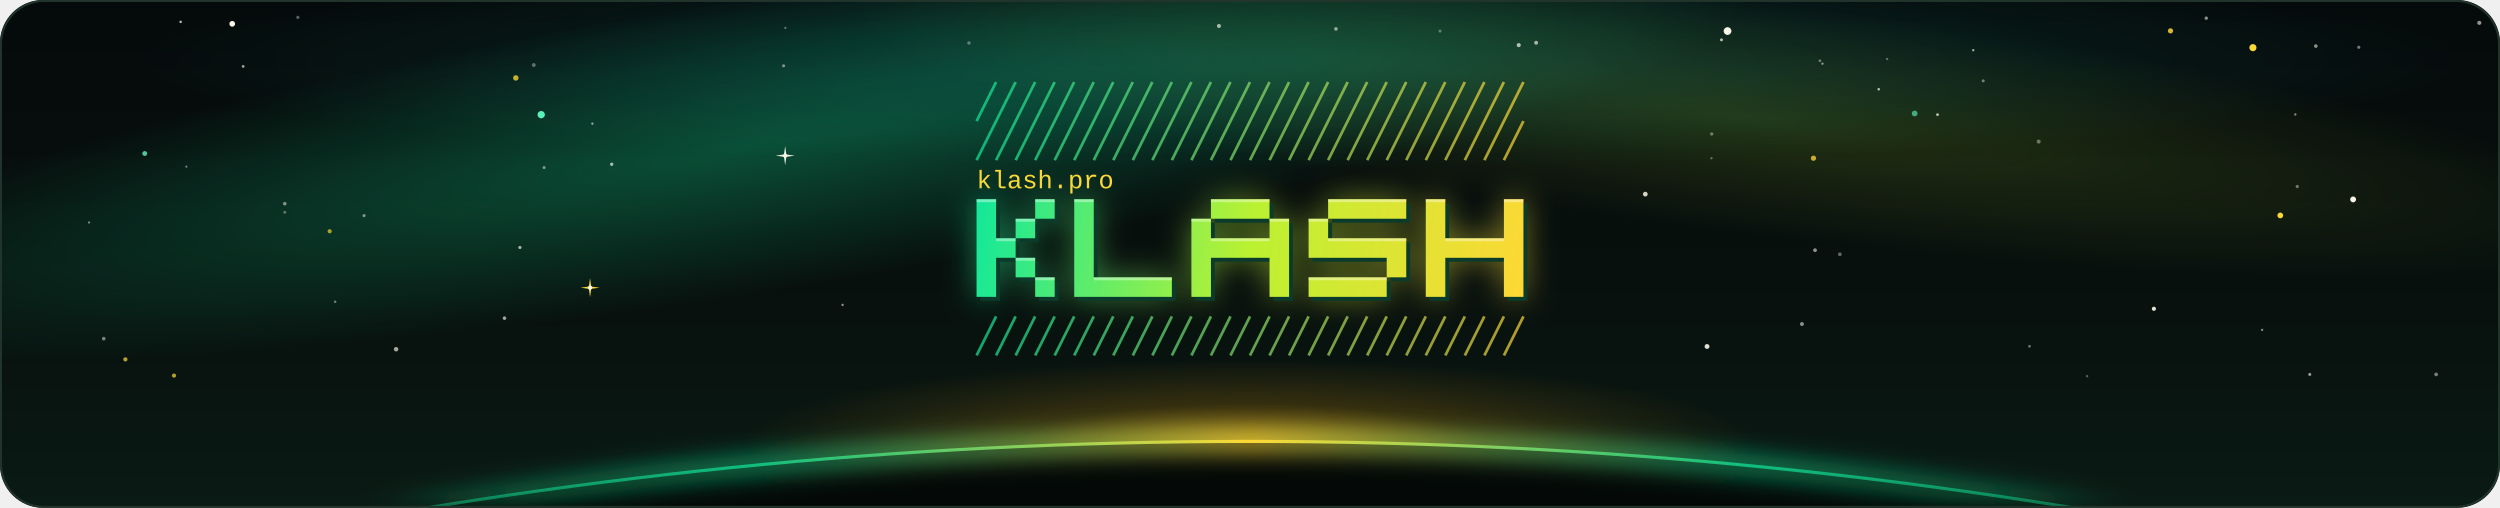
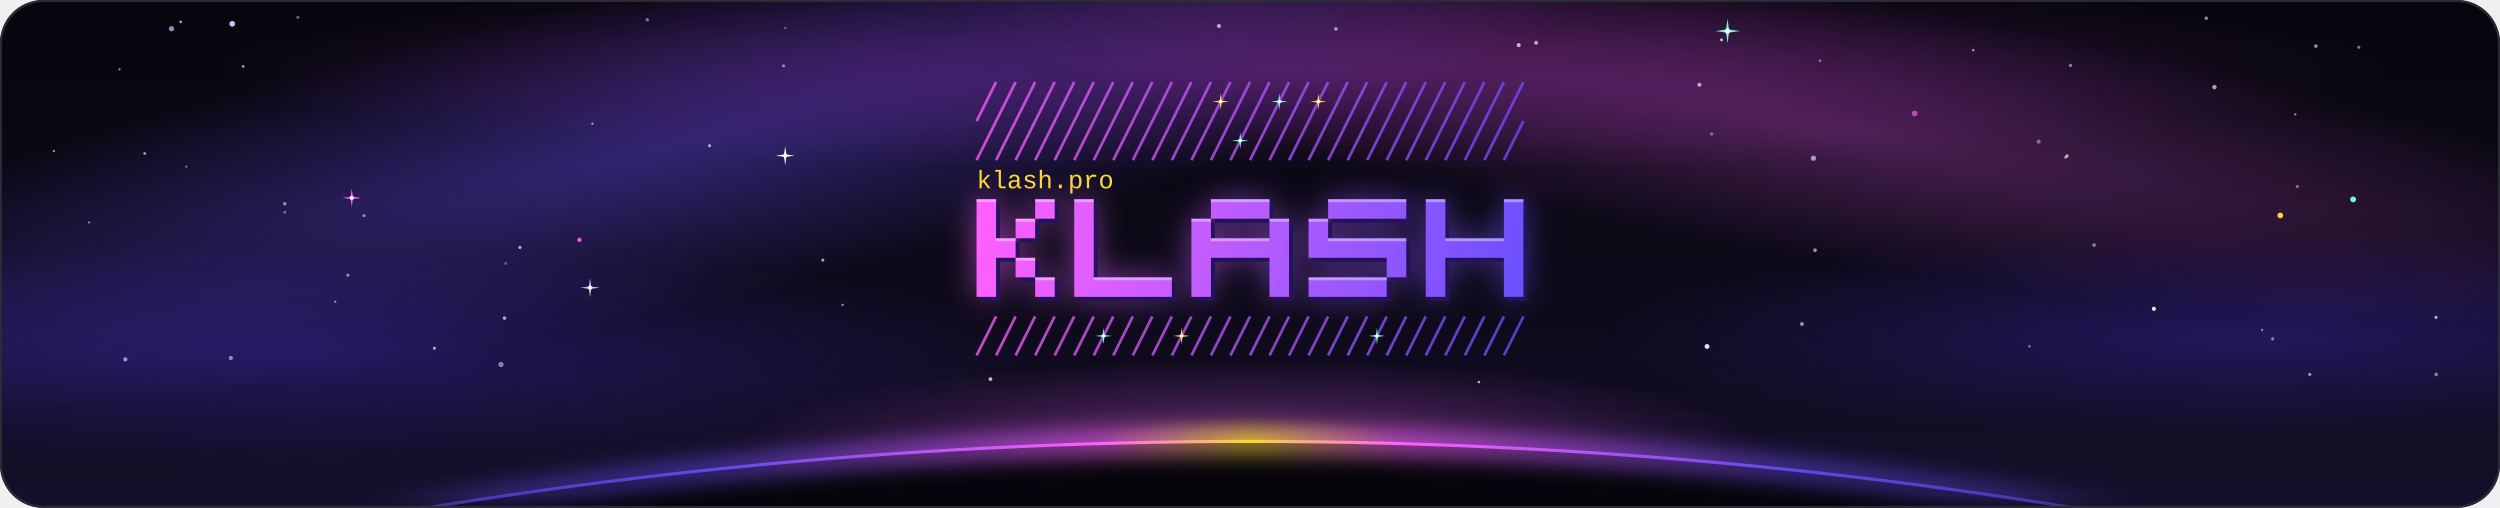
<svg xmlns="http://www.w3.org/2000/svg" viewBox="0 0 1280 260" width="1280" height="260" role="img" aria-label="Klash">
  <style>
@keyframes tw{0%,100%{opacity:.15}50%{opacity:1}}
@keyframes breathe{0%,100%{opacity:.75}50%{opacity:1}}
.tw{animation:tw 4s ease-in-out infinite}
.aur{animation:breathe 9s ease-in-out infinite}
@media (prefers-reduced-motion:reduce){.tw,.aur,.shine{animation:none}.shine{opacity:0}}
</style>
  <defs>
    <linearGradient id="sky" x1="0" y1="0" x2="0" y2="1">
-       <stop offset="0" stop-color="#050A0B" />
-       <stop offset=".62" stop-color="#08110E" />
-       <stop offset="1" stop-color="#0A1A14" />
-     </linearGradient>
-     <radialGradient id="aur1">
-       <stop offset="0" stop-color="#12E89A" stop-opacity=".30" />
-       <stop offset="1" stop-color="#12E89A" stop-opacity="0" />
-     </radialGradient>
-     <radialGradient id="aur2">
-       <stop offset="0" stop-color="#BBF132" stop-opacity=".16" />
-       <stop offset="1" stop-color="#BBF132" stop-opacity="0" />
-     </radialGradient>
-     <radialGradient id="aur3">
-       <stop offset="0" stop-color="#14B8A6" stop-opacity=".20" />
-       <stop offset="1" stop-color="#14B8A6" stop-opacity="0" />
+       <stop offset="0" stop-color="#07060D" />
+       <stop offset=".62" stop-color="#0D0A1A" />
+       <stop offset="1" stop-color="#160F2B" />
+     </linearGradient>
+     <radialGradient id="neb1">
+       <stop offset="0" stop-color="#6B50FF" stop-opacity=".40" />
+       <stop offset="1" stop-color="#6B50FF" stop-opacity="0" />
+     </radialGradient>
+     <radialGradient id="neb2">
+       <stop offset="0" stop-color="#FF60FF" stop-opacity=".26" />
+       <stop offset="1" stop-color="#FF60FF" stop-opacity="0" />
+     </radialGradient>
+     <radialGradient id="neb3">
+       <stop offset="0" stop-color="#C337E0" stop-opacity=".26" />
+       <stop offset="1" stop-color="#C337E0" stop-opacity="0" />
+     </radialGradient>
+     <radialGradient id="neb4">
+       <stop offset="0" stop-color="#4A30D9" stop-opacity=".34" />
+       <stop offset="1" stop-color="#4A30D9" stop-opacity="0" />
    </radialGradient>
    <radialGradient id="sun">
      <stop offset="0" stop-color="#FED835" stop-opacity=".55" />
-       <stop offset=".45" stop-color="#FEA408" stop-opacity=".18" />
-       <stop offset="1" stop-color="#FEA408" stop-opacity="0" />
-     </radialGradient>
-     <linearGradient id="ray" x1="0" y1="0" x2="0" y2="1">
-       <stop offset="0" stop-color="#12E89A" stop-opacity="0" />
-       <stop offset=".55" stop-color="#12E89A" stop-opacity=".9" />
-       <stop offset="1" stop-color="#12E89A" stop-opacity="0" />
+       <stop offset=".3" stop-color="#FF60FF" stop-opacity=".22" />
+       <stop offset="1" stop-color="#FF60FF" stop-opacity="0" />
+     </radialGradient>
+     <linearGradient id="ray1" x1="0" y1="0" x2="0" y2="1">
+       <stop offset="0" stop-color="#6B50FF" stop-opacity="0" />
+       <stop offset=".55" stop-color="#6B50FF" stop-opacity=".9" />
+       <stop offset="1" stop-color="#6B50FF" stop-opacity="0" />
+     </linearGradient>
+     <linearGradient id="ray2" x1="0" y1="0" x2="0" y2="1">
+       <stop offset="0" stop-color="#FF60FF" stop-opacity="0" />
+       <stop offset=".55" stop-color="#FF60FF" stop-opacity=".9" />
+       <stop offset="1" stop-color="#FF60FF" stop-opacity="0" />
    </linearGradient>
    <linearGradient id="rim" gradientUnits="userSpaceOnUse" x1="0" y1="0" x2="1280" y2="0">
-       <stop offset="0" stop-color="#12E89A" stop-opacity="0" />
-       <stop offset=".3" stop-color="#12E89A" stop-opacity=".7" />
+       <stop offset="0" stop-color="#6B50FF" stop-opacity="0" />
+       <stop offset=".28" stop-color="#6B50FF" stop-opacity=".8" />
+       <stop offset=".44" stop-color="#FF60FF" />
      <stop offset=".5" stop-color="#FED835" />
-       <stop offset=".7" stop-color="#12E89A" stop-opacity=".7" />
-       <stop offset="1" stop-color="#12E89A" stop-opacity="0" />
+       <stop offset=".56" stop-color="#FF60FF" />
+       <stop offset=".72" stop-color="#6B50FF" stop-opacity=".8" />
+       <stop offset="1" stop-color="#6B50FF" stop-opacity="0" />
    </linearGradient>
    <filter id="soft" x="-10%" y="-300%" width="120%" height="700%">
      <feGaussianBlur stdDeviation="6" />
    </filter>
    <filter id="hblur" x="-20%" y="-5%" width="140%" height="110%">
      <feGaussianBlur stdDeviation="5 0" />
    </filter>
    <linearGradient id="word" gradientUnits="userSpaceOnUse" x1="500" y1="102" x2="780" y2="152">
-       <stop offset="0" stop-color="#12E89A" />
-       <stop offset=".5" stop-color="#BBF132" />
-       <stop offset="1" stop-color="#FED835" />
+       <stop offset="0" stop-color="#FF60FF" />
+       <stop offset=".5" stop-color="#B65CFF" />
+       <stop offset="1" stop-color="#6B50FF" />
    </linearGradient>
    <linearGradient id="field" gradientUnits="userSpaceOnUse" x1="500" y1="0" x2="780" y2="0">
-       <stop offset="0" stop-color="#12E89A" stop-opacity=".7" />
-       <stop offset="1" stop-color="#FED835" stop-opacity=".7" />
+       <stop offset="0" stop-color="#FF60FF" stop-opacity=".75" />
+       <stop offset="1" stop-color="#6B50FF" stop-opacity=".75" />
    </linearGradient>
    <filter id="glow" x="-20%" y="-60%" width="140%" height="220%">
      <feGaussianBlur stdDeviation="8" />
    </filter>
    <clipPath id="frame">
      <rect width="1280" height="260" rx="22" />
    </clipPath>
  </defs>
  <g clip-path="url(#frame)">
    <rect width="1280" height="260" fill="url(#sky)" />
    <g class="aur">
-       <ellipse cx="384" cy="75" rx="525" ry="75" fill="url(#aur1)" transform="rotate(-9 384 75)" />
-       <ellipse cx="896" cy="60" rx="461" ry="60" fill="url(#aur2)" transform="rotate(7 896 60)" />
-       <ellipse cx="666" cy="31" rx="602" ry="55" fill="url(#aur3)" />
-     </g>
-     <circle cx="1176.2" cy="95.5" r="0.84" fill="#F8F6E7" opacity="0.42" />
-     <circle cx="1010.3" cy="25.7" r="0.60" fill="#F8F6E7" opacity="0.67" />
-     <circle cx="884.5" cy="15.9" r="1.98" fill="#F8F6E7" opacity="1.00" />
-     <circle cx="942.0" cy="130.2" r="0.97" fill="#F8F6E7" opacity="0.38" class="tw" style="animation-delay:-3.56s;animation-duration:3.4s" />
-     <circle cx="53.1" cy="173.4" r="0.94" fill="#F8F6E7" opacity="0.48" class="tw" style="animation-delay:-1.55s;animation-duration:4.3s" />
-     <circle cx="303.3" cy="63.3" r="0.59" fill="#F8F6E7" opacity="0.61" />
-     <circle cx="1185.7" cy="23.6" r="0.93" fill="#F8F6E7" opacity="0.56" />
-     <circle cx="45.6" cy="113.9" r="0.60" fill="#F8F6E7" opacity="0.47" />
-     <circle cx="92.5" cy="11.2" r="0.66" fill="#F8F6E7" opacity="0.72" />
-     <circle cx="74.1" cy="78.6" r="1.25" fill="#5BF0B8" opacity="0.82" />
-     <circle cx="992.0" cy="58.7" r="0.72" fill="#F8F6E7" opacity="0.74" />
-     <circle cx="966.2" cy="30.2" r="0.60" fill="#F8F6E7" opacity="0.37" class="tw" style="animation-delay:-2.28s;animation-duration:4.1s" />
-     <circle cx="1015.4" cy="41.4" r="0.77" fill="#F8F6E7" opacity="0.43" />
-     <circle cx="933.1" cy="32.6" r="0.61" fill="#F8F6E7" opacity="0.52" />
-     <circle cx="277.1" cy="58.7" r="1.88" fill="#5BF0B8" opacity="1.00" />
-     <circle cx="1269.4" cy="11.7" r="1.05" fill="#F8F6E7" opacity="0.59" />
-     <circle cx="737.3" cy="15.9" r="0.77" fill="#F8F6E7" opacity="0.35" />
-     <circle cx="496.1" cy="22.0" r="0.87" fill="#F8F6E7" opacity="0.36" />
-     <circle cx="168.8" cy="118.4" r="1.08" fill="#FED835" opacity="0.66" />
-     <circle cx="202.8" cy="178.8" r="1.15" fill="#F8F6E7" opacity="0.66" />
-     <circle cx="876.3" cy="81.0" r="0.59" fill="#F8F6E7" opacity="0.37" class="tw" style="animation-delay:-3.05s;animation-duration:4.8s" />
-     <circle cx="145.8" cy="104.3" r="0.92" fill="#F8F6E7" opacity="0.51" />
-     <circle cx="1182.6" cy="191.7" r="0.79" fill="#F8F6E7" opacity="0.61" />
-     <circle cx="786.5" cy="21.9" r="1.01" fill="#F8F6E7" opacity="0.65" />
-     <circle cx="95.4" cy="85.3" r="0.57" fill="#F8F6E7" opacity="0.46" class="tw" style="animation-delay:-0.69s;animation-duration:3.5s" />
-     <circle cx="124.5" cy="34.0" r="0.72" fill="#F8F6E7" opacity="0.64" />
-     <circle cx="402.1" cy="14.3" r="0.59" fill="#F8F6E7" opacity="0.38" />
-     <circle cx="401.2" cy="33.7" r="0.78" fill="#F8F6E7" opacity="0.50" />
-     <circle cx="64.2" cy="184.0" r="1.08" fill="#FED835" opacity="0.72" class="tw" style="animation-delay:-2.72s;animation-duration:3.2s" />
-     <circle cx="874.0" cy="177.4" r="1.25" fill="#F8F6E7" opacity="0.90" class="tw" style="animation-delay:-1.56s;animation-duration:4.3s" />
-     <circle cx="777.6" cy="23.1" r="1.05" fill="#F8F6E7" opacity="0.70" />
-     <circle cx="928.5" cy="81.0" r="1.35" fill="#FED835" opacity="0.76" />
-     <circle cx="118.9" cy="12.2" r="1.47" fill="#F8F6E7" opacity="1.00" />
-     <circle cx="842.4" cy="99.4" r="1.22" fill="#F8F6E7" opacity="0.84" />
-     <circle cx="264.1" cy="39.9" r="1.40" fill="#FED835" opacity="0.77" class="tw" style="animation-delay:-0.80s;animation-duration:4.2s" />
-     <circle cx="313.2" cy="84.1" r="0.87" fill="#F8F6E7" opacity="0.67" />
-     <circle cx="961.9" cy="45.7" r="0.66" fill="#F8F6E7" opacity="0.72" />
-     <circle cx="273.3" cy="33.3" r="1.00" fill="#F8F6E7" opacity="0.37" />
-     <circle cx="89.1" cy="192.3" r="1.07" fill="#FED835" opacity="0.70" />
-     <circle cx="278.6" cy="85.8" r="0.80" fill="#F8F6E7" opacity="0.48" class="tw" style="animation-delay:-3.17s;animation-duration:4.0s" />
-     <circle cx="1068.6" cy="192.6" r="0.59" fill="#F8F6E7" opacity="0.36" class="tw" style="animation-delay:-3.37s;animation-duration:5.6s" />
-     <circle cx="1111.3" cy="15.8" r="1.34" fill="#FED835" opacity="0.83" />
-     <circle cx="980.3" cy="58.1" r="1.48" fill="#5BF0B8" opacity="0.64" />
-     <circle cx="145.8" cy="108.7" r="0.73" fill="#F8F6E7" opacity="0.38" />
-     <circle cx="258.3" cy="162.9" r="0.91" fill="#F8F6E7" opacity="0.65" />
-     <circle cx="684.0" cy="14.8" r="0.94" fill="#F8F6E7" opacity="0.57" />
-     <circle cx="1204.8" cy="102.1" r="1.50" fill="#F8F6E7" opacity="1.00" />
-     <circle cx="1153.5" cy="24.4" r="1.83" fill="#FED835" opacity="1.00" />
-     <circle cx="1129.6" cy="9.3" r="0.88" fill="#F8F6E7" opacity="0.55" class="tw" style="animation-delay:-2.97s;animation-duration:3.5s" />
-     <circle cx="1043.8" cy="72.5" r="1.04" fill="#F8F6E7" opacity="0.39" />
-     <circle cx="1102.8" cy="158.1" r="1.07" fill="#F8F6E7" opacity="0.91" class="tw" style="animation-delay:-1.32s;animation-duration:4.6s" />
-     <circle cx="1247.3" cy="191.7" r="0.95" fill="#F8F6E7" opacity="0.48" />
-     <circle cx="1158.2" cy="168.9" r="0.59" fill="#F8F6E7" opacity="0.53" />
-     <circle cx="624.1" cy="13.3" r="1.04" fill="#F8F6E7" opacity="0.66" />
-     <circle cx="431.4" cy="156.1" r="0.62" fill="#F8F6E7" opacity="0.56" />
-     <circle cx="922.6" cy="165.9" r="1.02" fill="#F8F6E7" opacity="0.55" />
-     <circle cx="1207.7" cy="24.2" r="0.81" fill="#F8F6E7" opacity="0.47" />
-     <circle cx="929.3" cy="128.1" r="0.97" fill="#F8F6E7" opacity="0.57" />
-     <g class="tw" style="animation-delay:-3.55s" transform="translate(402.0 79.7)">
-       <path d="M0 -4.9L0.59 -0.59L4.9 0L0.59 0.59L0 4.9L-0.59 0.59L-4.9 0L-0.59 -0.59z" fill="#F8F6E7" />
-       <circle r="1.08" fill="#F8F6E7" />
-     </g>
-     <circle cx="186.4" cy="110.4" r="0.80" fill="#F8F6E7" opacity="0.51" />
-     <circle cx="152.5" cy="8.9" r="0.82" fill="#F8F6E7" opacity="0.37" />
-     <circle cx="1167.5" cy="110.3" r="1.47" fill="#FED835" opacity="1.00" class="tw" style="animation-delay:-1.09s;animation-duration:5.9s" />
-     <circle cx="881.4" cy="20.4" r="0.76" fill="#F8F6E7" opacity="0.73" />
-     <circle cx="1175.2" cy="58.6" r="0.61" fill="#F8F6E7" opacity="0.52" />
-     <circle cx="1039.1" cy="177.3" r="0.71" fill="#F8F6E7" opacity="0.43" />
-     <circle cx="171.6" cy="154.5" r="0.65" fill="#F8F6E7" opacity="0.44" />
-     <circle cx="876.4" cy="68.6" r="0.86" fill="#F8F6E7" opacity="0.39" class="tw" style="animation-delay:-2.06s;animation-duration:4.5s" />
-     <circle cx="931.8" cy="31.1" r="0.68" fill="#F8F6E7" opacity="0.43" />
-     <circle cx="266.2" cy="126.7" r="0.81" fill="#F8F6E7" opacity="0.69" class="tw" style="animation-delay:-1.58s;animation-duration:4.7s" />
-     <g class="tw" style="animation-delay:-0.43s" transform="translate(302.1 147.3)">
-       <path d="M0 -4.9L0.59 -0.59L4.9 0L0.59 0.59L0 4.9L-0.59 0.59L-4.9 0L-0.59 -0.59z" fill="#FED835" />
-       <circle r="1.09" fill="#F8F6E7" />
-     </g>
+       <ellipse cx="333" cy="78" rx="512" ry="83" fill="url(#neb1)" transform="rotate(-12 333 78)" />
+       <ellipse cx="947" cy="68" rx="461" ry="68" fill="url(#neb2)" transform="rotate(9 947 68)" />
+       <ellipse cx="666" cy="36" rx="563" ry="52" fill="url(#neb3)" />
+       <ellipse cx="154" cy="182" rx="384" ry="57" fill="url(#neb4)" />
+       <ellipse cx="1152" cy="172" rx="333" ry="52" fill="url(#neb4)" />
+     </g>
+     <circle cx="1176.2" cy="95.5" r="0.84" fill="#FFFAF1" opacity="0.42" />
+     <circle cx="1010.3" cy="25.7" r="0.60" fill="#FFFAF1" opacity="0.67" />
+     <g class="tw" style="animation-delay:-0.39s" transform="translate(884.5 15.9)">
+       <path d="M0 -6.3L0.76 -0.76L6.3 0L0.76 0.76L0 6.3L-0.76 0.76L-6.3 0L-0.76 -0.76z" fill="#68FFD6" />
+       <circle r="1.39" fill="#FFFAF1" />
+     </g>
+     <circle cx="87.8" cy="14.7" r="1.36" fill="#C9C1FF" opacity="0.71" />
+     <circle cx="303.3" cy="63.3" r="0.59" fill="#FFFAF1" opacity="0.61" />
+     <circle cx="1185.7" cy="23.6" r="0.93" fill="#FFFAF1" opacity="0.56" />
+     <circle cx="45.6" cy="113.9" r="0.60" fill="#FFFAF1" opacity="0.47" class="tw" style="animation-delay:-1.61s;animation-duration:5.1s" />
+     <circle cx="92.5" cy="11.2" r="0.66" fill="#FFFAF1" opacity="0.72" class="tw" style="animation-delay:-0.80s;animation-duration:5.0s" />
+     <circle cx="74.1" cy="78.6" r="0.76" fill="#FFFAF1" opacity="0.58" />
+     <circle cx="258.9" cy="134.9" r="0.71" fill="#FFFAF1" opacity="0.36" />
+     <circle cx="178.1" cy="140.9" r="0.78" fill="#FFFAF1" opacity="0.54" class="tw" style="animation-delay:-2.02s;animation-duration:5.3s" />
+     <circle cx="870.1" cy="43.4" r="1.04" fill="#FFFAF1" opacity="0.66" />
+     <circle cx="507.1" cy="194.1" r="0.98" fill="#FFFAF1" opacity="0.74" />
+     <circle cx="757.2" cy="195.6" r="0.64" fill="#FFFAF1" opacity="0.75" />
+     <circle cx="61.2" cy="35.5" r="0.55" fill="#FFFAF1" opacity="0.59" class="tw" style="animation-delay:-0.42s;animation-duration:3.1s" />
+     <circle cx="1057.5" cy="80.6" r="0.65" fill="#FFFAF1" opacity="0.60" />
+     <circle cx="27.6" cy="77.3" r="0.61" fill="#FFFAF1" opacity="0.58" />
+     <circle cx="1060.1" cy="33.5" r="0.86" fill="#FFFAF1" opacity="0.47" />
+     <circle cx="296.7" cy="122.8" r="1.10" fill="#FF60FF" opacity="0.93" class="tw" style="animation-delay:-0.74s;animation-duration:3.6s" />
+     <circle cx="256.5" cy="186.6" r="1.36" fill="#C9C1FF" opacity="0.62" />
+     <circle cx="145.8" cy="104.3" r="0.92" fill="#FFFAF1" opacity="0.51" />
+     <circle cx="1182.6" cy="191.7" r="0.79" fill="#FFFAF1" opacity="0.61" />
+     <circle cx="786.5" cy="21.9" r="1.01" fill="#FFFAF1" opacity="0.65" class="tw" style="animation-delay:-0.25s;animation-duration:5.9s" />
+     <circle cx="95.4" cy="85.3" r="0.57" fill="#FFFAF1" opacity="0.46" />
+     <circle cx="124.5" cy="34.0" r="0.72" fill="#FFFAF1" opacity="0.64" />
+     <circle cx="402.1" cy="14.3" r="0.59" fill="#FFFAF1" opacity="0.38" />
+     <circle cx="401.2" cy="33.7" r="0.78" fill="#FFFAF1" opacity="0.50" />
+     <circle cx="64.2" cy="184.0" r="1.08" fill="#C9C1FF" opacity="0.72" />
+     <circle cx="874.0" cy="177.4" r="1.25" fill="#FFFAF1" opacity="0.90" />
+     <circle cx="777.6" cy="23.1" r="1.05" fill="#FFFAF1" opacity="0.70" />
+     <circle cx="928.5" cy="81.0" r="1.35" fill="#C9C1FF" opacity="0.76" class="tw" style="animation-delay:-2.80s;animation-duration:5.5s" />
+     <circle cx="118.9" cy="12.2" r="1.47" fill="#C9C1FF" opacity="1.00" />
+     <circle cx="331.4" cy="10.1" r="0.89" fill="#FFFAF1" opacity="0.43" />
+     <circle cx="222.4" cy="178.3" r="0.77" fill="#FFFAF1" opacity="0.71" />
+     <circle cx="421.3" cy="133.2" r="0.77" fill="#FFFAF1" opacity="0.67" />
+     <circle cx="1163.6" cy="173.5" r="0.84" fill="#FFFAF1" opacity="0.48" />
+     <g class="tw" style="animation-delay:-2.05s" transform="translate(180.1 101.3)">
+       <path d="M0 -4.8L0.58 -0.58L4.8 0L0.58 0.58L0 4.8L-0.58 0.58L-4.8 0L-0.58 -0.58z" fill="#FF60FF" />
+       <circle r="1.06" fill="#FFFAF1" />
+     </g>
+     <circle cx="1247.2" cy="162.5" r="0.79" fill="#FFFAF1" opacity="0.72" class="tw" style="animation-delay:-3.57s;animation-duration:5.4s" />
+     <circle cx="1058.3" cy="79.9" r="0.89" fill="#FFFAF1" opacity="0.64" />
+     <circle cx="1072.2" cy="125.5" r="0.96" fill="#FFFAF1" opacity="0.46" />
+     <circle cx="363.3" cy="74.6" r="0.83" fill="#FFFAF1" opacity="0.61" />
+     <circle cx="980.3" cy="58.1" r="1.48" fill="#FF60FF" opacity="0.64" />
+     <circle cx="145.8" cy="108.7" r="0.73" fill="#FFFAF1" opacity="0.38" />
+     <circle cx="258.3" cy="162.9" r="0.91" fill="#FFFAF1" opacity="0.65" />
+     <circle cx="684.0" cy="14.8" r="0.94" fill="#FFFAF1" opacity="0.57" />
+     <circle cx="1204.8" cy="102.1" r="1.50" fill="#68FFD6" opacity="1.00" />
+     <circle cx="118.2" cy="183.3" r="1.08" fill="#C9C1FF" opacity="0.67" />
+     <circle cx="1129.6" cy="9.3" r="0.88" fill="#FFFAF1" opacity="0.55" />
+     <circle cx="1043.8" cy="72.5" r="1.04" fill="#FFFAF1" opacity="0.39" />
+     <circle cx="1102.8" cy="158.1" r="1.07" fill="#FFFAF1" opacity="0.91" />
+     <circle cx="1247.3" cy="191.7" r="0.95" fill="#FFFAF1" opacity="0.48" />
+     <circle cx="1158.2" cy="168.9" r="0.59" fill="#FFFAF1" opacity="0.53" />
+     <circle cx="624.1" cy="13.3" r="1.04" fill="#FFFAF1" opacity="0.66" />
+     <circle cx="431.4" cy="156.1" r="0.62" fill="#FFFAF1" opacity="0.56" />
+     <circle cx="922.6" cy="165.9" r="1.02" fill="#FFFAF1" opacity="0.55" />
+     <circle cx="1207.7" cy="24.2" r="0.81" fill="#FFFAF1" opacity="0.47" />
+     <circle cx="929.3" cy="128.1" r="0.97" fill="#FFFAF1" opacity="0.57" />
+     <g class="tw" style="animation-delay:-2.89s" transform="translate(402.0 79.7)">
+       <path d="M0 -4.9L0.59 -0.59L4.9 0L0.59 0.59L0 4.9L-0.59 0.59L-4.9 0L-0.59 -0.59z" fill="#FFFAF1" />
+       <circle r="1.08" fill="#FFFAF1" />
+     </g>
+     <circle cx="186.4" cy="110.4" r="0.80" fill="#FFFAF1" opacity="0.51" class="tw" style="animation-delay:-1.37s;animation-duration:4.4s" />
+     <circle cx="152.5" cy="8.9" r="0.82" fill="#FFFAF1" opacity="0.37" class="tw" style="animation-delay:-1.42s;animation-duration:4.9s" />
+     <circle cx="1167.5" cy="110.3" r="1.47" fill="#FED835" opacity="1.00" />
+     <circle cx="881.4" cy="20.4" r="0.76" fill="#FFFAF1" opacity="0.73" />
+     <circle cx="1175.2" cy="58.6" r="0.61" fill="#FFFAF1" opacity="0.52" />
+     <circle cx="1039.1" cy="177.3" r="0.71" fill="#FFFAF1" opacity="0.43" />
+     <circle cx="171.6" cy="154.5" r="0.65" fill="#FFFAF1" opacity="0.44" />
+     <circle cx="876.4" cy="68.6" r="0.86" fill="#FFFAF1" opacity="0.39" />
+     <circle cx="931.8" cy="31.1" r="0.68" fill="#FFFAF1" opacity="0.43" />
+     <circle cx="266.2" cy="126.7" r="0.81" fill="#FFFAF1" opacity="0.69" />
+     <g class="tw" style="animation-delay:-4.00s" transform="translate(302.1 147.3)">
+       <path d="M0 -4.9L0.59 -0.59L4.9 0L0.59 0.59L0 4.9L-0.59 0.59L-4.9 0L-0.59 -0.59z" fill="#C9C1FF" />
+       <circle r="1.09" fill="#FFFAF1" />
+     </g>
+     <circle cx="1133.8" cy="44.6" r="1.12" fill="#FFFAF1" opacity="0.65" />
    <ellipse cx="640" cy="226" rx="260" ry="42" fill="url(#sun)" />
-     <circle cx="640" cy="2824.4" r="2598.4" fill="#040907" />
+     <circle cx="640" cy="2824.4" r="2598.4" fill="#05040A" />
    <circle cx="640" cy="2824.4" r="2598.4" fill="none" stroke="url(#rim)" stroke-width="10" filter="url(#soft)" opacity=".8" />
    <circle cx="640" cy="2824.4" r="2598.4" fill="none" stroke="url(#rim)" stroke-width="1.6" />
    <path d="M500 62L510 42M510 62L520 42M520 62L530 42M530 62L540 42M540 62L550 42M550 62L560 42M560 62L570 42M570 62L580 42M580 62L590 42M590 62L600 42M600 62L610 42M610 62L620 42M620 62L630 42M630 62L640 42M640 62L650 42M650 62L660 42M660 62L670 42M670 62L680 42M680 62L690 42M690 62L700 42M700 62L710 42M710 62L720 42M720 62L730 42M730 62L740 42M740 62L750 42M750 62L760 42M760 62L770 42M770 62L780 42M500 82L510 62M510 82L520 62M520 82L530 62M530 82L540 62M540 82L550 62M550 82L560 62M560 82L570 62M570 82L580 62M580 82L590 62M590 82L600 62M600 82L610 62M610 82L620 62M620 82L630 62M630 82L640 62M640 82L650 62M650 82L660 62M660 82L670 62M670 82L680 62M680 82L690 62M690 82L700 62M700 82L710 62M710 82L720 62M720 82L730 62M730 82L740 62M740 82L750 62M750 82L760 62M760 82L770 62M770 82L780 62M500 182L510 162M510 182L520 162M520 182L530 162M530 182L540 162M540 182L550 162M550 182L560 162M560 182L570 162M570 182L580 162M580 182L590 162M590 182L600 162M600 182L610 162M610 182L620 162M620 182L630 162M630 182L640 162M640 182L650 162M650 182L660 162M660 182L670 162M670 182L680 162M680 182L690 162M690 182L700 162M700 182L710 162M710 182L720 162M720 182L730 162M730 182L740 162M740 182L750 162M750 182L760 162M760 182L770 162M770 182L780 162" stroke="url(#field)" stroke-width="1.4" fill="none" />
+     <g transform="translate(625.0 52.0)">
+       <path d="M0 -4.2L0.50 -0.50L4.2 0L0.50 0.50L0 4.2L-0.50 0.50L-4.2 0L-0.50 -0.50z" fill="#FED835" />
+       <circle r="0.92" fill="#FFFAF1" />
+     </g>
+     <g transform="translate(655.0 52.0)">
+       <path d="M0 -4.2L0.50 -0.50L4.2 0L0.50 0.50L0 4.2L-0.50 0.50L-4.2 0L-0.50 -0.50z" fill="#68FFD6" />
+       <circle r="0.92" fill="#FFFAF1" />
+     </g>
+     <g transform="translate(675.0 52.0)">
+       <path d="M0 -4.2L0.50 -0.50L4.2 0L0.50 0.50L0 4.2L-0.50 0.50L-4.2 0L-0.50 -0.50z" fill="#FED835" />
+       <circle r="0.92" fill="#FFFAF1" />
+     </g>
+     <g transform="translate(635.0 72.0)">
+       <path d="M0 -4.2L0.50 -0.50L4.2 0L0.50 0.50L0 4.2L-0.50 0.50L-4.2 0L-0.50 -0.50z" fill="#68FFD6" />
+       <circle r="0.92" fill="#FFFAF1" />
+     </g>
+     <g transform="translate(565.0 172.0)">
+       <path d="M0 -4.2L0.50 -0.50L4.2 0L0.50 0.50L0 4.2L-0.50 0.50L-4.2 0L-0.50 -0.50z" fill="#68FFD6" />
+       <circle r="0.92" fill="#FFFAF1" />
+     </g>
+     <g transform="translate(605.0 172.0)">
+       <path d="M0 -4.2L0.50 -0.50L4.2 0L0.50 0.50L0 4.2L-0.50 0.50L-4.2 0L-0.50 -0.50z" fill="#FED835" />
+       <circle r="0.92" fill="#FFFAF1" />
+     </g>
+     <g transform="translate(705.0 172.0)">
+       <path d="M0 -4.2L0.50 -0.50L4.2 0L0.50 0.50L0 4.2L-0.50 0.50L-4.2 0L-0.50 -0.50z" fill="#68FFD6" />
+       <circle r="0.92" fill="#FFFAF1" />
+     </g>
    <text x="500" y="96.4" font-family="SFMono-Regular,Menlo,Consolas,'Liberation Mono','DejaVu Sans Mono',monospace" font-size="13" fill="#FED835">klash.pro</text>
-     <path d="M500 102h10v10h-10zM530 102h10v10h-10zM550 102h10v10h-10zM620 102h30v10h-30zM680 102h40v10h-40zM730 102h10v10h-10zM770 102h10v10h-10zM500 112h10v10h-10zM520 112h10v10h-10zM550 112h10v10h-10zM610 112h10v10h-10zM650 112h10v10h-10zM670 112h10v10h-10zM730 112h10v10h-10zM770 112h10v10h-10zM500 122h20v10h-20zM550 122h10v10h-10zM610 122h50v10h-50zM670 122h50v10h-50zM730 122h50v10h-50zM500 132h10v10h-10zM520 132h10v10h-10zM550 132h10v10h-10zM610 132h10v10h-10zM650 132h10v10h-10zM710 132h10v10h-10zM730 132h10v10h-10zM770 132h10v10h-10zM500 142h10v10h-10zM530 142h10v10h-10zM550 142h50v10h-50zM610 142h10v10h-10zM650 142h10v10h-10zM670 142h40v10h-40zM730 142h10v10h-10zM770 142h10v10h-10z" fill="url(#word)" filter="url(#glow)" opacity=".55" />
-     <path d="M502 104h10v10h-10zM532 104h10v10h-10zM552 104h10v10h-10zM622 104h30v10h-30zM682 104h40v10h-40zM732 104h10v10h-10zM772 104h10v10h-10zM502 114h10v10h-10zM522 114h10v10h-10zM552 114h10v10h-10zM612 114h10v10h-10zM652 114h10v10h-10zM672 114h10v10h-10zM732 114h10v10h-10zM772 114h10v10h-10zM502 124h20v10h-20zM552 124h10v10h-10zM612 124h50v10h-50zM672 124h50v10h-50zM732 124h50v10h-50zM502 134h10v10h-10zM522 134h10v10h-10zM552 134h10v10h-10zM612 134h10v10h-10zM652 134h10v10h-10zM712 134h10v10h-10zM732 134h10v10h-10zM772 134h10v10h-10zM502 144h10v10h-10zM532 144h10v10h-10zM552 144h50v10h-50zM612 144h10v10h-10zM652 144h10v10h-10zM672 144h40v10h-40zM732 144h10v10h-10zM772 144h10v10h-10z" fill="#0B3B2A" />
+     <path d="M500 102h10v10h-10zM530 102h10v10h-10zM550 102h10v10h-10zM620 102h30v10h-30zM680 102h40v10h-40zM730 102h10v10h-10zM770 102h10v10h-10zM500 112h10v10h-10zM520 112h10v10h-10zM550 112h10v10h-10zM610 112h10v10h-10zM650 112h10v10h-10zM670 112h10v10h-10zM730 112h10v10h-10zM770 112h10v10h-10zM500 122h20v10h-20zM550 122h10v10h-10zM610 122h50v10h-50zM670 122h50v10h-50zM730 122h50v10h-50zM500 132h10v10h-10zM520 132h10v10h-10zM550 132h10v10h-10zM610 132h10v10h-10zM650 132h10v10h-10zM710 132h10v10h-10zM730 132h10v10h-10zM770 132h10v10h-10zM500 142h10v10h-10zM530 142h10v10h-10zM550 142h50v10h-50zM610 142h10v10h-10zM650 142h10v10h-10zM670 142h40v10h-40zM730 142h10v10h-10zM770 142h10v10h-10z" fill="url(#word)" filter="url(#glow)" opacity=".6" />
+     <path d="M502 104h10v10h-10zM532 104h10v10h-10zM552 104h10v10h-10zM622 104h30v10h-30zM682 104h40v10h-40zM732 104h10v10h-10zM772 104h10v10h-10zM502 114h10v10h-10zM522 114h10v10h-10zM552 114h10v10h-10zM612 114h10v10h-10zM652 114h10v10h-10zM672 114h10v10h-10zM732 114h10v10h-10zM772 114h10v10h-10zM502 124h20v10h-20zM552 124h10v10h-10zM612 124h50v10h-50zM672 124h50v10h-50zM732 124h50v10h-50zM502 134h10v10h-10zM522 134h10v10h-10zM552 134h10v10h-10zM612 134h10v10h-10zM652 134h10v10h-10zM712 134h10v10h-10zM732 134h10v10h-10zM772 134h10v10h-10zM502 144h10v10h-10zM532 144h10v10h-10zM552 144h50v10h-50zM612 144h10v10h-10zM652 144h10v10h-10zM672 144h40v10h-40zM732 144h10v10h-10zM772 144h10v10h-10z" fill="#24135A" />
    <path d="M500 102h10v10h-10zM530 102h10v10h-10zM550 102h10v10h-10zM620 102h30v10h-30zM680 102h40v10h-40zM730 102h10v10h-10zM770 102h10v10h-10zM500 112h10v10h-10zM520 112h10v10h-10zM550 112h10v10h-10zM610 112h10v10h-10zM650 112h10v10h-10zM670 112h10v10h-10zM730 112h10v10h-10zM770 112h10v10h-10zM500 122h20v10h-20zM550 122h10v10h-10zM610 122h50v10h-50zM670 122h50v10h-50zM730 122h50v10h-50zM500 132h10v10h-10zM520 132h10v10h-10zM550 132h10v10h-10zM610 132h10v10h-10zM650 132h10v10h-10zM710 132h10v10h-10zM730 132h10v10h-10zM770 132h10v10h-10zM500 142h10v10h-10zM530 142h10v10h-10zM550 142h50v10h-50zM610 142h10v10h-10zM650 142h10v10h-10zM670 142h40v10h-40zM730 142h10v10h-10zM770 142h10v10h-10z" fill="url(#word)" />
    <path d="M500 102h10v1.5h-10zM530 102h10v1.5h-10zM550 102h10v1.5h-10zM620 102h30v1.5h-30zM680 102h40v1.5h-40zM730 102h10v1.5h-10zM770 102h10v1.5h-10zM520 112h10v1.5h-10zM610 112h10v1.5h-10zM650 112h10v1.5h-10zM670 112h10v1.5h-10zM510 122h10v1.5h-10zM620 122h30v1.5h-30zM680 122h40v1.5h-40zM740 122h30v1.5h-30zM520 132h10v1.5h-10zM530 142h10v1.5h-10zM560 142h40v1.5h-40zM670 142h40v1.5h-40z" fill="#fff" opacity=".38" />
  </g>
-   <rect x=".5" y=".5" width="1279" height="259" rx="22" fill="none" stroke="#22352C" />
+   <rect x=".5" y=".5" width="1279" height="259" rx="22" fill="none" stroke="#2D2C36" />
</svg>
